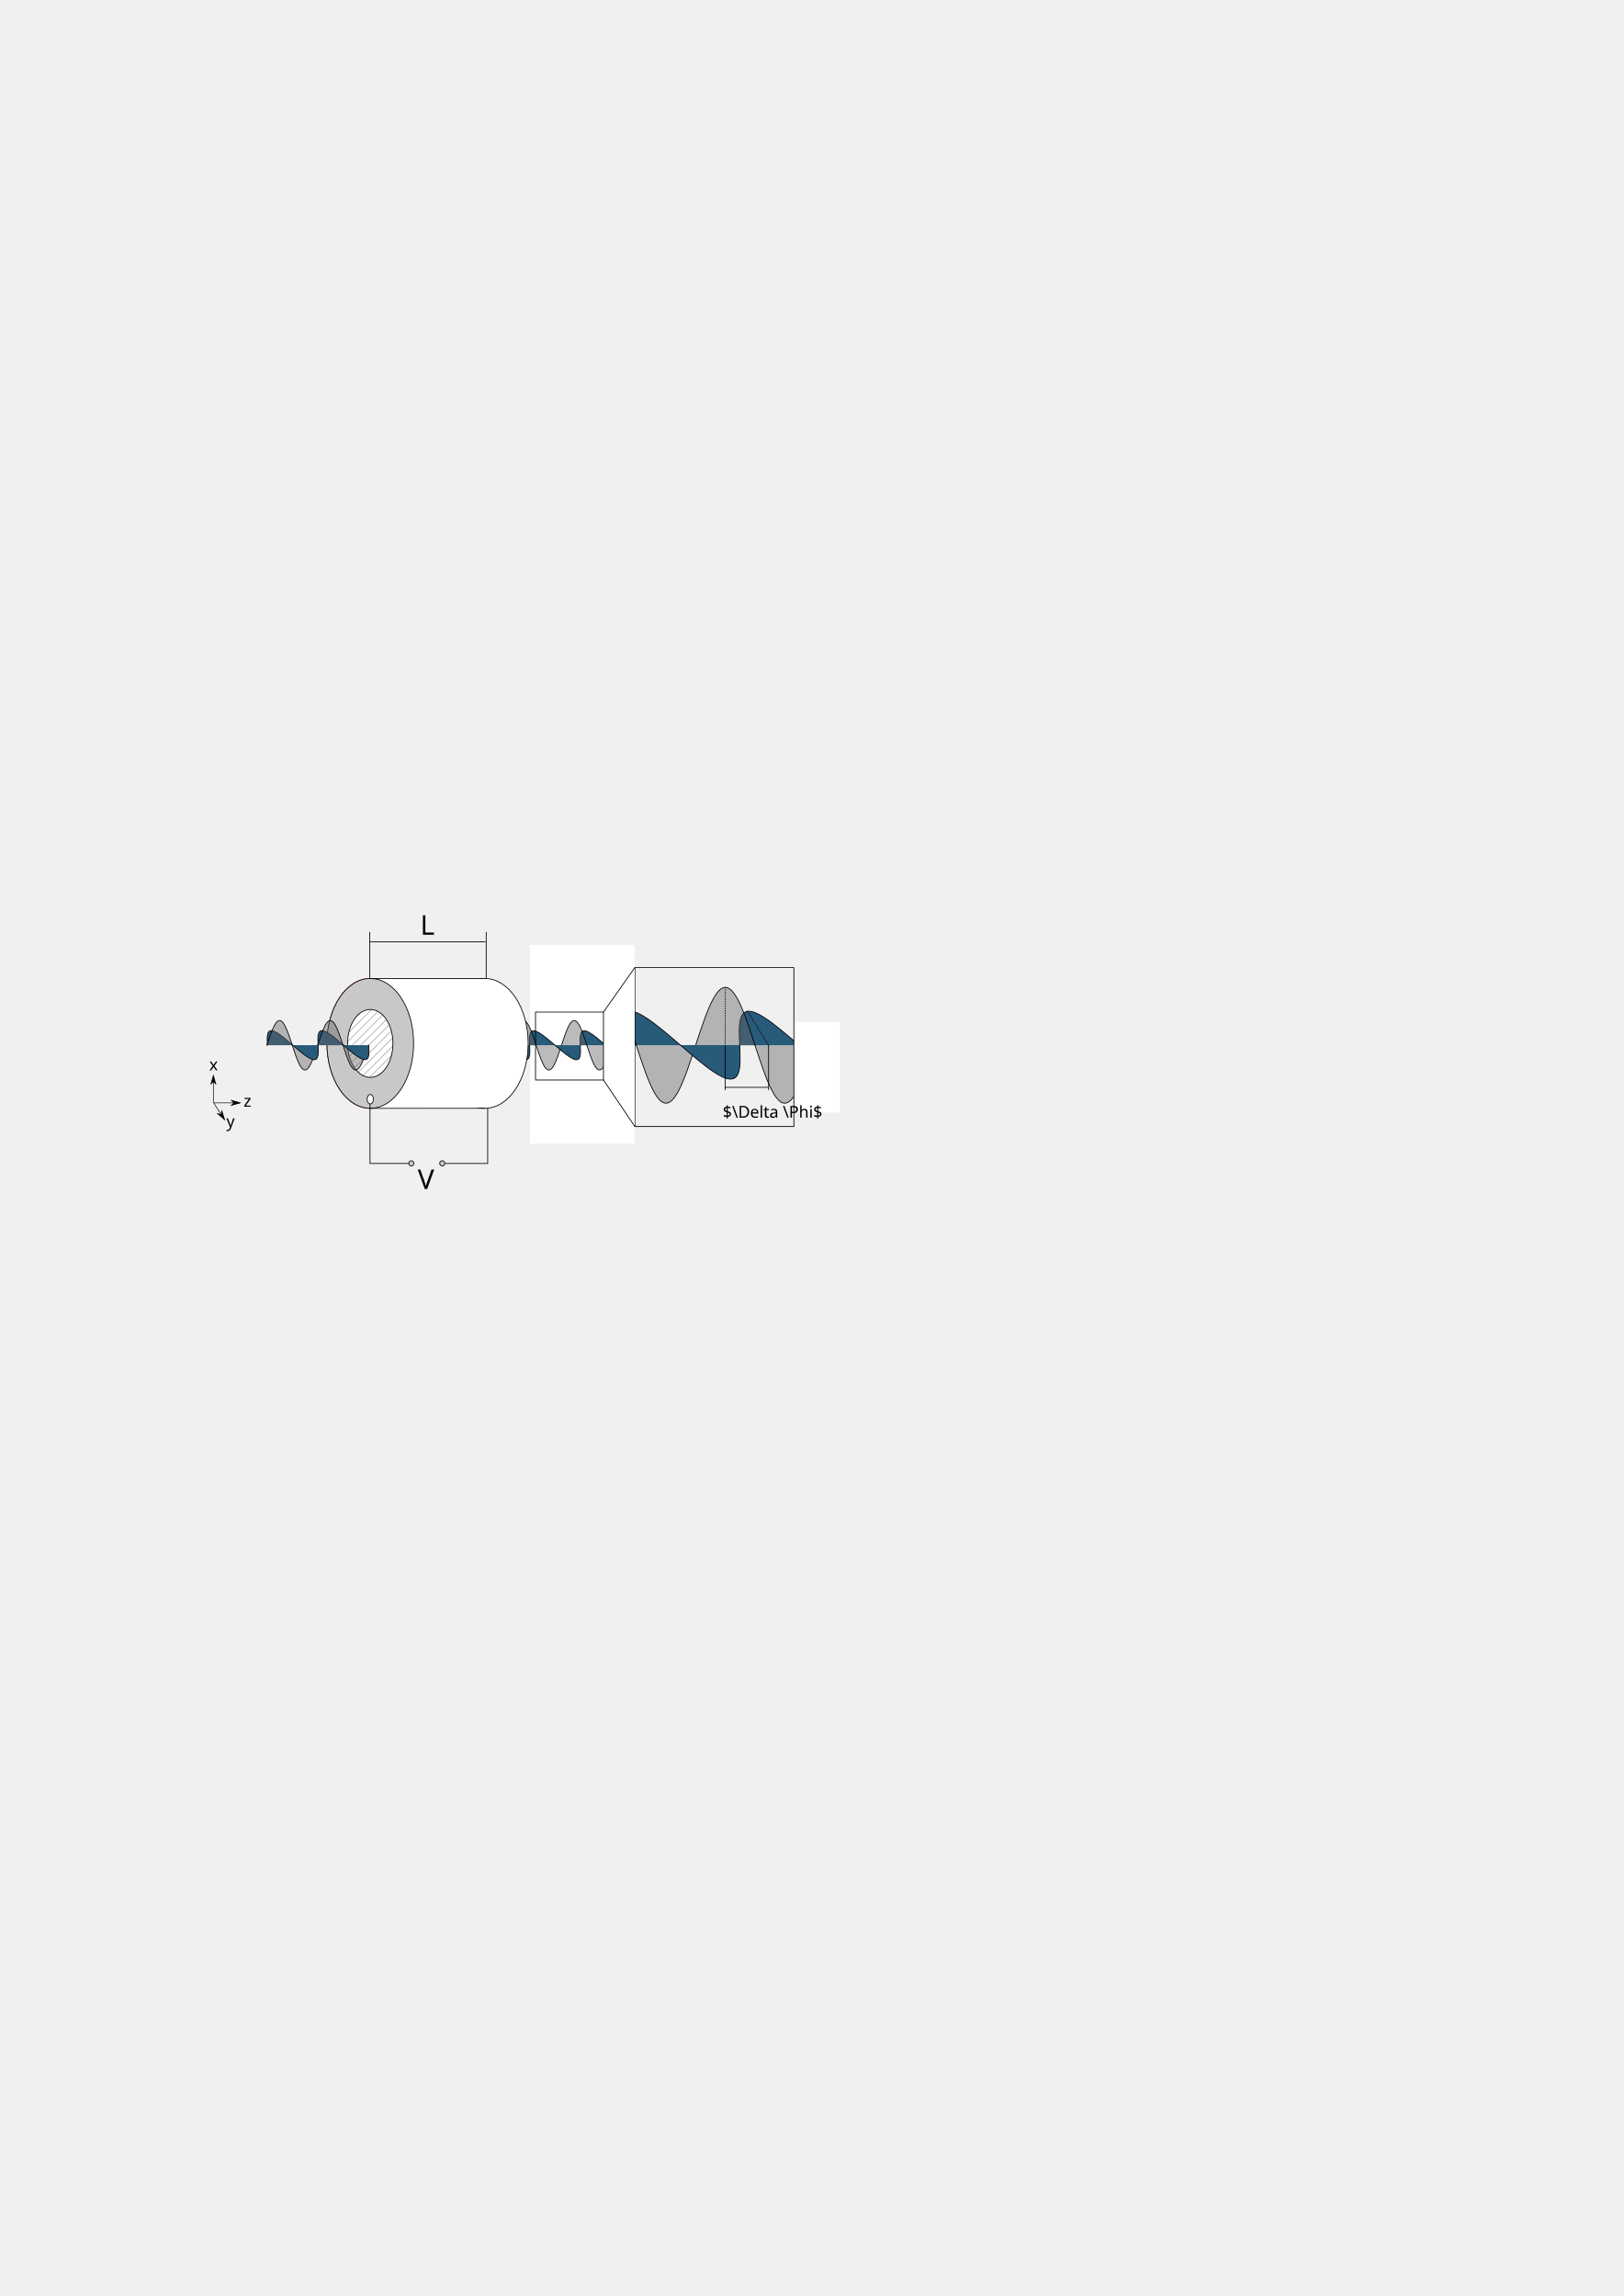
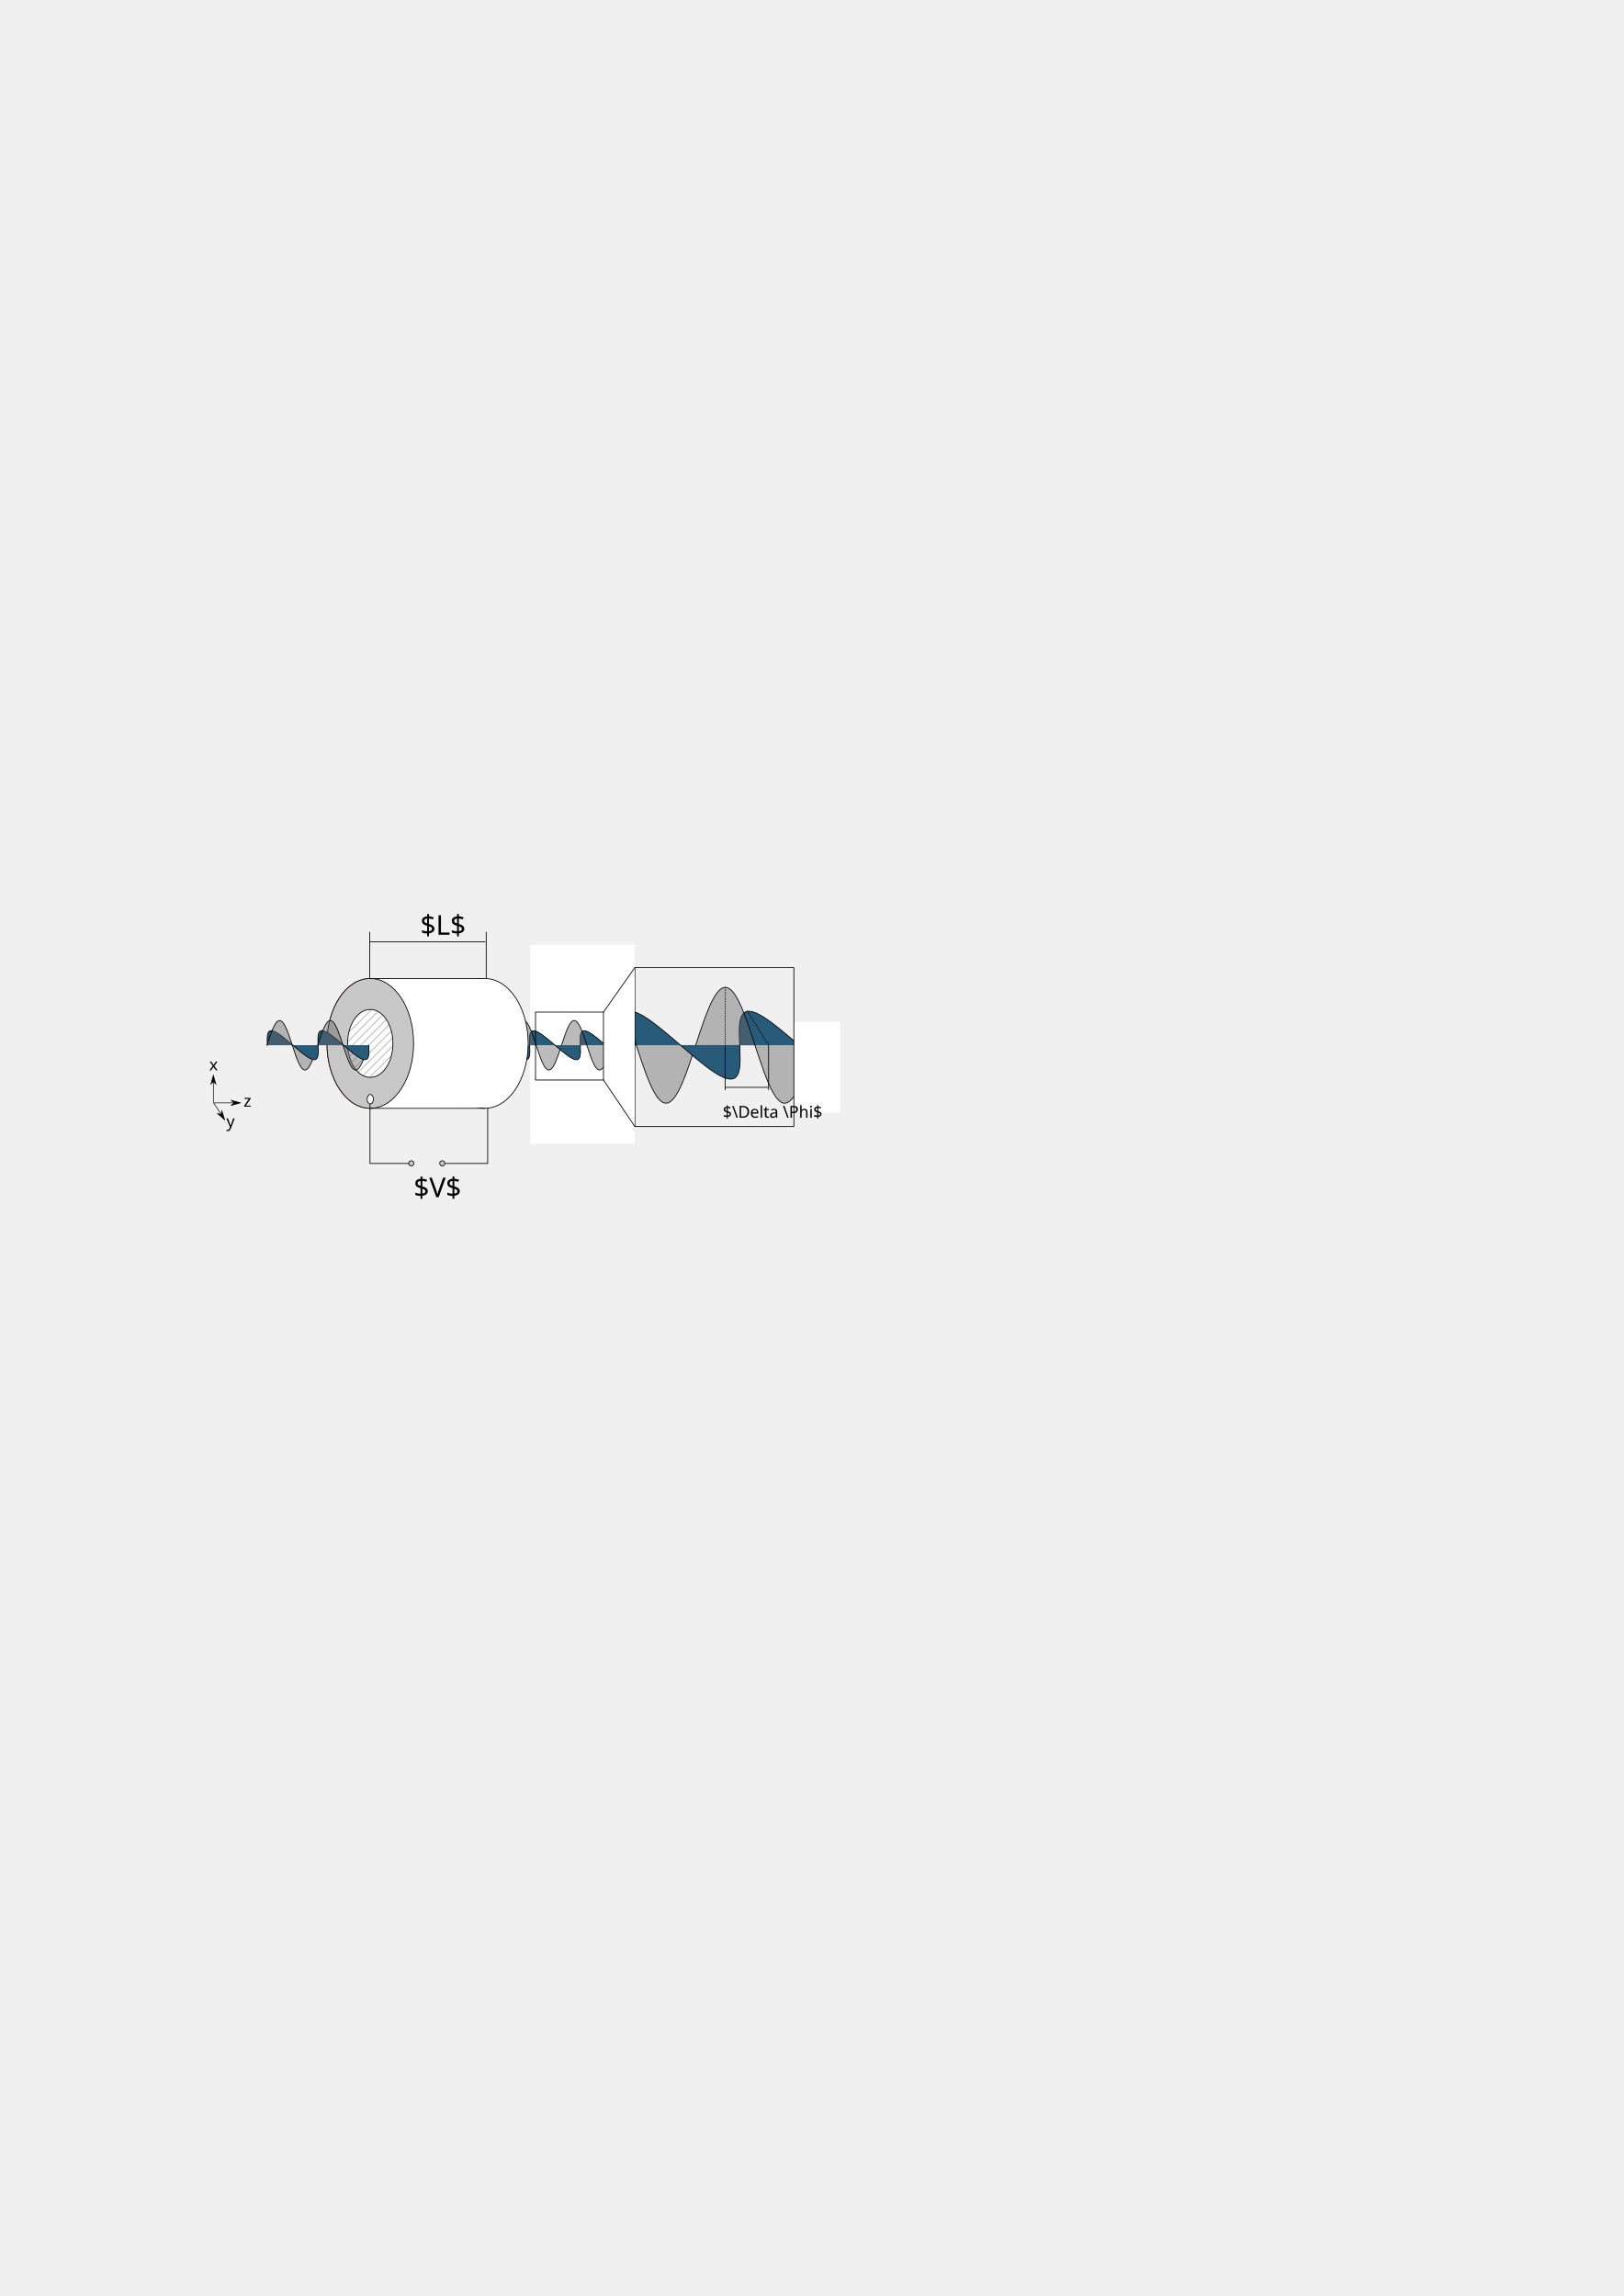
<svg xmlns="http://www.w3.org/2000/svg" xmlns:ns1="http://www.openswatchbook.org/uri/2009/osb" id="svg8" version="1.1" viewBox="0 0 210 297" height="297mm" width="210mm">
  <defs id="defs2">
    <marker orient="auto" refY="0.0" refX="0.0" id="marker4189" style="overflow:visible;">
      <path id="path4187" d="M 0.0,0.0 L 5.0,-5.0 L -12.5,0.0 L 5.0,5.0 L 0.0,0.0 z " style="fill-rule:evenodd;stroke:#000000;stroke-width:1pt;stroke-opacity:1;fill:#000000;fill-opacity:1" transform="scale(0.8) rotate(180) translate(12.5,0)" />
    </marker>
    <marker style="overflow:visible" id="Arrow1Lstart" refX="0.0" refY="0.0" orient="auto">
      <path transform="scale(0.8) translate(12.5,0)" style="fill-rule:evenodd;stroke:#000000;stroke-width:1pt;stroke-opacity:1;fill:#000000;fill-opacity:1" d="M 0.0,0.0 L 5.0,-5.0 L -12.5,0.0 L 5.0,5.0 L 0.0,0.0 z " id="path3751" />
    </marker>
    <marker style="overflow:visible;" id="Arrow1Lend" refX="0.0" refY="0.0" orient="auto">
      <path transform="scale(0.8) rotate(180) translate(12.5,0)" style="fill-rule:evenodd;stroke:#000000;stroke-width:1pt;stroke-opacity:1;fill:#000000;fill-opacity:1" d="M 0.0,0.0 L 5.0,-5.0 L -12.5,0.0 L 5.0,5.0 L 0.0,0.0 z " id="path3754" />
    </marker>
    <linearGradient ns1:paint="solid" id="linearGradient2866">
      <stop id="stop2864" offset="0" style="stop-color:#c8c8c8;stop-opacity:1;" />
    </linearGradient>
    <mask id="mask3186" maskUnits="userSpaceOnUse">
      <ellipse transform="rotate(-90)" style="fill:#ffffff;fill-opacity:1;stroke:#000003;stroke-width:0.072;stroke-linejoin:round;stroke-miterlimit:4;stroke-dasharray:none;stroke-opacity:1" id="ellipse3188" cy="44.651" cx="-89.92" rx="4.392" ry="2.931" />
    </mask>
    <mask id="mask3190" maskUnits="userSpaceOnUse">
      <ellipse transform="rotate(-90)" style="fill:#ffffff;fill-opacity:1;stroke:#000003;stroke-width:0.072;stroke-linejoin:round;stroke-miterlimit:4;stroke-dasharray:none;stroke-opacity:1" id="ellipse3192" cy="44.651" cx="-89.92" rx="4.392" ry="2.931" />
    </mask>
    <mask id="mask3194" maskUnits="userSpaceOnUse">
      <ellipse transform="rotate(-90)" style="fill:#ffffff;fill-opacity:1;stroke:#000003;stroke-width:0.072;stroke-linejoin:round;stroke-miterlimit:4;stroke-dasharray:none;stroke-opacity:1" id="ellipse3196" cy="44.651" cx="-89.92" rx="4.392" ry="2.931" />
    </mask>
    <mask id="mask3198" maskUnits="userSpaceOnUse">
      <ellipse transform="rotate(-90)" style="fill:#ffffff;fill-opacity:1;stroke:#000003;stroke-width:0.072;stroke-linejoin:round;stroke-miterlimit:4;stroke-dasharray:none;stroke-opacity:1" id="ellipse3200" cy="44.651" cx="-89.92" rx="4.392" ry="2.931" />
    </mask>
    <mask id="mask3202" maskUnits="userSpaceOnUse">
      <ellipse transform="rotate(-90)" style="fill:#ffffff;fill-opacity:1;stroke:#000003;stroke-width:0.072;stroke-linejoin:round;stroke-miterlimit:4;stroke-dasharray:none;stroke-opacity:1" id="ellipse3204" cy="44.651" cx="-89.92" rx="4.392" ry="2.931" />
    </mask>
    <mask id="mask3206" maskUnits="userSpaceOnUse">
      <ellipse transform="rotate(-90)" style="fill:#ffffff;fill-opacity:1;stroke:#000003;stroke-width:0.072;stroke-linejoin:round;stroke-miterlimit:4;stroke-dasharray:none;stroke-opacity:1" id="ellipse3208" cy="44.651" cx="-89.92" rx="4.392" ry="2.931" />
    </mask>
    <mask id="mask3210" maskUnits="userSpaceOnUse">
      <ellipse transform="rotate(-90)" style="fill:#ffffff;fill-opacity:1;stroke:#000003;stroke-width:0.072;stroke-linejoin:round;stroke-miterlimit:4;stroke-dasharray:none;stroke-opacity:1" id="ellipse3212" cy="44.651" cx="-89.92" rx="4.392" ry="2.931" />
    </mask>
    <mask id="mask3214" maskUnits="userSpaceOnUse">
      <ellipse transform="rotate(-90)" style="fill:#ffffff;fill-opacity:1;stroke:#000003;stroke-width:0.072;stroke-linejoin:round;stroke-miterlimit:4;stroke-dasharray:none;stroke-opacity:1" id="ellipse3216" cy="44.651" cx="-89.92" rx="4.392" ry="2.931" />
    </mask>
    <mask id="mask3218" maskUnits="userSpaceOnUse">
      <ellipse transform="rotate(-90)" style="fill:#ffffff;fill-opacity:1;stroke:#000003;stroke-width:0.072;stroke-linejoin:round;stroke-miterlimit:4;stroke-dasharray:none;stroke-opacity:1" id="ellipse3220" cy="44.651" cx="-89.92" rx="4.392" ry="2.931" />
    </mask>
    <mask id="mask3222" maskUnits="userSpaceOnUse">
      <ellipse transform="rotate(-90)" style="fill:#ffffff;fill-opacity:1;stroke:#000003;stroke-width:0.072;stroke-linejoin:round;stroke-miterlimit:4;stroke-dasharray:none;stroke-opacity:1" id="ellipse3224" cy="44.651" cx="-89.92" rx="4.392" ry="2.931" />
    </mask>
    <mask id="mask3226" maskUnits="userSpaceOnUse">
      <ellipse transform="rotate(-90)" style="fill:#ffffff;fill-opacity:1;stroke:#000003;stroke-width:0.072;stroke-linejoin:round;stroke-miterlimit:4;stroke-dasharray:none;stroke-opacity:1" id="ellipse3228" cy="44.651" cx="-89.92" rx="4.392" ry="2.931" />
    </mask>
    <mask id="mask3230" maskUnits="userSpaceOnUse">
      <ellipse transform="rotate(-90)" style="fill:#ffffff;fill-opacity:1;stroke:#000003;stroke-width:0.072;stroke-linejoin:round;stroke-miterlimit:4;stroke-dasharray:none;stroke-opacity:1" id="ellipse3232" cy="44.651" cx="-89.92" rx="4.392" ry="2.931" />
    </mask>
    <mask id="mask3234" maskUnits="userSpaceOnUse">
      <ellipse transform="rotate(-90)" style="fill:#ffffff;fill-opacity:1;stroke:#000003;stroke-width:0.072;stroke-linejoin:round;stroke-miterlimit:4;stroke-dasharray:none;stroke-opacity:1" id="ellipse3236" cy="44.651" cx="-89.92" rx="4.392" ry="2.931" />
    </mask>
    <mask id="mask3238" maskUnits="userSpaceOnUse">
      <ellipse transform="rotate(-90)" style="fill:#ffffff;fill-opacity:1;stroke:#000003;stroke-width:0.072;stroke-linejoin:round;stroke-miterlimit:4;stroke-dasharray:none;stroke-opacity:1" id="ellipse3240" cy="44.651" cx="-89.92" rx="4.392" ry="2.931" />
    </mask>
    <mask id="mask3242" maskUnits="userSpaceOnUse">
      <ellipse transform="rotate(-90)" style="fill:#ffffff;fill-opacity:1;stroke:#000003;stroke-width:0.072;stroke-linejoin:round;stroke-miterlimit:4;stroke-dasharray:none;stroke-opacity:1" id="ellipse3244" cy="44.651" cx="-89.92" rx="4.392" ry="2.931" />
    </mask>
    <mask id="mask3246" maskUnits="userSpaceOnUse">
      <ellipse transform="rotate(-90)" style="fill:#ffffff;fill-opacity:1;stroke:#000003;stroke-width:0.072;stroke-linejoin:round;stroke-miterlimit:4;stroke-dasharray:none;stroke-opacity:1" id="ellipse3248" cy="44.651" cx="-89.92" rx="4.392" ry="2.931" />
    </mask>
    <mask id="mask3250" maskUnits="userSpaceOnUse">
      <ellipse transform="rotate(-90)" style="fill:#ffffff;fill-opacity:1;stroke:#000003;stroke-width:0.072;stroke-linejoin:round;stroke-miterlimit:4;stroke-dasharray:none;stroke-opacity:1" id="ellipse3252" cy="44.651" cx="-89.92" rx="4.392" ry="2.931" />
    </mask>
    <mask id="mask3254" maskUnits="userSpaceOnUse">
      <ellipse transform="rotate(-90)" style="fill:#ffffff;fill-opacity:1;stroke:#000003;stroke-width:0.072;stroke-linejoin:round;stroke-miterlimit:4;stroke-dasharray:none;stroke-opacity:1" id="ellipse3256" cy="44.651" cx="-89.92" rx="4.392" ry="2.931" />
    </mask>
    <mask id="mask3258" maskUnits="userSpaceOnUse">
      <ellipse transform="rotate(-90)" style="fill:#ffffff;fill-opacity:1;stroke:#000003;stroke-width:0.072;stroke-linejoin:round;stroke-miterlimit:4;stroke-dasharray:none;stroke-opacity:1" id="ellipse3260" cy="44.651" cx="-89.92" rx="4.392" ry="2.931" />
    </mask>
    <mask id="mask3262" maskUnits="userSpaceOnUse">
      <ellipse transform="rotate(-90)" style="fill:#ffffff;fill-opacity:1;stroke:#000003;stroke-width:0.072;stroke-linejoin:round;stroke-miterlimit:4;stroke-dasharray:none;stroke-opacity:1" id="ellipse3264" cy="44.651" cx="-89.92" rx="4.392" ry="2.931" />
    </mask>
  </defs>
  <g id="layer1">
    <g style="stroke-width:0.158;stroke-miterlimit:4;stroke-dasharray:none;paint-order:markers stroke fill" transform="matrix(1.49502,0,0,1.459203,74.50124,-87.21612)" id="g1491-9-15-3-5">
      <path id="path1442-0-2-5-2-6-3-3" title="sin(x)" d="m 3.905,152.431 c -0.021,-0.451 -0.043,-0.902 -0.038,-1.31 0.005,-0.407 0.036,-0.769 0.115,-1.05 0.079,-0.282 0.205,-0.482 0.39,-0.582 0.185,-0.101 0.43,-0.101 0.734,0 0.303,0.1 0.666,0.301 1.077,0.582 0.41,0.282 0.868,0.644 1.353,1.05 0.484,0.407 0.995,0.858 1.505,1.31" style="fill:#285a79;fill-opacity:1;stroke:#000000;stroke-width:0.068;stroke-linecap:round;stroke-linejoin:round;stroke-miterlimit:4;stroke-dasharray:none;stroke-opacity:1;paint-order:normal" />
      <path id="path1442-6-6-75-6-0-93-0-6-5" title="sin(x)" d="m -1.232,152.414 c 0.511,0.451 1.021,0.902 1.505,1.31 0.484,0.407 0.942,0.769 1.353,1.05 0.41,0.282 0.773,0.482 1.077,0.582 0.304,0.101 0.548,0.101 0.734,0 0.186,-0.1 0.312,-0.301 0.39,-0.582 0.079,-0.282 0.11,-0.644 0.115,-1.05 0.005,-0.407 -0.017,-0.858 -0.038,-1.31" style="fill:#285a79;fill-opacity:1;stroke:#000000;stroke-width:0.068;stroke-linecap:round;stroke-linejoin:round;stroke-miterlimit:4;stroke-dasharray:none;stroke-opacity:1;paint-order:normal" />
      <path style="fill:#285a79;fill-opacity:1;stroke:#000000;stroke-width:0.068;stroke-linecap:round;stroke-linejoin:round;stroke-miterlimit:4;stroke-dasharray:none;stroke-opacity:1;paint-order:normal" d="m 14.158,152.431 c -0.021,-0.451 -0.043,-0.902 -0.038,-1.31 0.005,-0.407 0.036,-0.769 0.115,-1.05 0.079,-0.282 0.205,-0.482 0.39,-0.582 0.185,-0.101 0.43,-0.101 0.734,0 0.303,0.1 0.666,0.301 1.077,0.582 0.41,0.282 0.868,0.644 1.353,1.05 0.484,0.407 0.995,0.858 1.505,1.31" title="sin(x)" id="path1442-0-2-5-2-6-6" />
      <path style="fill:#636365;fill-opacity:0.435;stroke:#000000;stroke-width:0.068;stroke-linecap:round;stroke-linejoin:round;stroke-miterlimit:4;stroke-dasharray:none;stroke-opacity:1;paint-order:normal" d="m 0.078,152.432 c 0.245,-0.768 0.489,-1.535 0.734,-2.228 0.245,-0.692 0.489,-1.308 0.734,-1.787 0.245,-0.479 0.489,-0.82 0.734,-0.991 0.245,-0.172 0.489,-0.171 0.734,0 0.245,0.17 0.489,0.512 0.734,0.991 0.245,0.479 0.489,1.095 0.734,1.787 0.245,0.692 0.489,1.46 0.734,2.228" title="sin(x)" id="path1442-02-4-1-2" />
      <path id="path1442-6-3-7-2-9" title="sin(x)" d="m 5.213,152.431 c 0.245,0.768 0.489,1.535 0.734,2.228 0.245,0.692 0.489,1.308 0.734,1.787 0.245,0.479 0.489,0.82 0.734,0.991 0.245,0.172 0.489,0.171 0.734,0 0.245,-0.17 0.489,-0.512 0.734,-0.991 0.245,-0.479 0.489,-1.095 0.734,-1.787 0.245,-0.692 0.489,-1.46 0.734,-2.228" style="fill:#636365;fill-opacity:0.435;stroke:#000000;stroke-width:0.068;stroke-linecap:round;stroke-linejoin:round;stroke-miterlimit:4;stroke-dasharray:none;stroke-opacity:1;paint-order:normal" />
      <path id="path1442-0-2-5-2-6-5-1" title="sin(x)" d="m -2.005,152.431 c -0.021,-0.451 -0.043,-0.902 -0.038,-1.31 0.005,-0.407 0.036,-0.769 0.115,-1.05 0.079,-0.282 0.205,-0.482 0.39,-0.582 0.185,-0.101 0.43,-0.101 0.734,0 0.303,0.1 0.666,0.301 1.077,0.582 0.41,0.282 0.868,0.644 1.353,1.05 0.484,0.407 0.995,0.858 1.505,1.31" style="fill:#285a79;fill-opacity:1;stroke:#000000;stroke-width:0.068;stroke-linecap:round;stroke-linejoin:round;stroke-miterlimit:4;stroke-dasharray:none;stroke-opacity:1;paint-order:normal" />
      <path style="fill:#636365;fill-opacity:0.435;stroke:#000000;stroke-width:0.068;stroke-linecap:round;stroke-linejoin:round;stroke-miterlimit:4;stroke-dasharray:none;stroke-opacity:1;paint-order:normal" d="m 15.482,152.431 c 0.245,0.768 0.489,1.535 0.734,2.228 0.245,0.692 0.489,1.308 0.734,1.787 0.245,0.479 0.489,0.82 0.734,0.991 0.245,0.172 0.489,0.171 0.734,0 0.245,-0.17 0.489,-0.512 0.734,-0.991 0.245,-0.479 0.489,-1.095 0.734,-1.787 0.245,-0.692 0.489,-1.46 0.734,-2.228" title="sin(x)" id="path1442-6-3-7-2-6-2" />
      <path id="path1442-02-4-1-3-7" title="sin(x)" d="m 10.347,152.432 c 0.245,-0.768 0.489,-1.535 0.734,-2.228 0.245,-0.692 0.489,-1.308 0.734,-1.787 0.245,-0.479 0.489,-0.82 0.734,-0.991 0.245,-0.172 0.489,-0.171 0.734,0 0.245,0.17 0.489,0.512 0.734,0.991 0.245,0.479 0.489,1.095 0.734,1.787 0.245,0.692 0.489,1.46 0.734,2.228" style="fill:#636365;fill-opacity:0.435;stroke:#000000;stroke-width:0.068;stroke-linecap:round;stroke-linejoin:round;stroke-miterlimit:4;stroke-dasharray:none;stroke-opacity:1;paint-order:normal" />
      <rect style="fill:#ffffff;fill-opacity:1;stroke:none;stroke-width:0.068;stroke-linecap:round;stroke-linejoin:round;stroke-miterlimit:4;stroke-dasharray:none;stroke-opacity:1" id="rect4337-0" width="4" height="8.026" x="18.832" y="150.362" />
      <path style="fill:#285a79;fill-opacity:1;stroke:#000000;stroke-width:0.068;stroke-linecap:round;stroke-linejoin:round;stroke-miterlimit:4;stroke-dasharray:none;stroke-opacity:1;paint-order:normal" d="m 9.022,152.414 c 0.511,0.451 1.021,0.902 1.505,1.31 0.484,0.407 0.942,0.769 1.353,1.05 0.41,0.282 0.773,0.482 1.077,0.582 0.304,0.101 0.548,0.101 0.734,0 0.186,-0.1 0.312,-0.301 0.39,-0.582 0.079,-0.282 0.11,-0.644 0.115,-1.05 0.005,-0.407 -0.017,-0.858 -0.038,-1.31" title="sin(x)" id="path1442-6-6-75-6-0-93-7-9" />
      <rect style="fill:none;stroke:#000000;stroke-width:0.068;stroke-linecap:round;stroke-linejoin:round;stroke-miterlimit:4;stroke-dasharray:none" id="rect1188-3" width="13.756" height="14.093" x="5.089" y="145.543" />
      <rect y="143.54" x="-3.973" height="17.617" width="9.045" id="rect1238" style="fill:#ffffff;fill-opacity:1;stroke:none;stroke-width:0.068;stroke-linecap:round;stroke-linejoin:round;stroke-miterlimit:4;stroke-dasharray:none" />
      <path id="path1240" d="m 2.373,149.487 2.716,-3.944" style="fill:none;stroke:#000000;stroke-width:0.068;stroke-linecap:round;stroke-linejoin:miter;stroke-miterlimit:4;stroke-dasharray:none;stroke-opacity:1" />
      <path id="path1242" d="m 2.373,155.51 2.716,4.126" style="fill:none;stroke:#000000;stroke-width:0.068;stroke-linecap:round;stroke-linejoin:miter;stroke-miterlimit:4;stroke-dasharray:none;stroke-opacity:1" />
      <text transform="scale(0.9879487,1.012198)" xml:space="preserve" style="font-style:normal;font-weight:normal;font-size:1.433px;line-height:1.25;font-family:sans-serif;letter-spacing:0px;word-spacing:0px;fill:#000000;fill-opacity:1;stroke:none;stroke-width:0.179" x="12.834" y="156.936" id="text4364">
        <tspan id="tspan4362" x="12.834" y="156.936" style="font-size:1.433px;stroke-width:0.179">$\Delta \Phi$</tspan>
      </text>
      <path id="path1268" d="m 12.897,152.424 v 3.979" style="fill:none;stroke:#000000;stroke-width:0.068;stroke-linecap:butt;stroke-linejoin:miter;stroke-opacity:1;stroke-miterlimit:4;stroke-dasharray:none;stroke-dashoffset:0" />
      <path id="path1272" d="m 16.657,152.43 v 3.973" style="fill:none;stroke:#000000;stroke-width:0.068;stroke-linecap:butt;stroke-linejoin:miter;stroke-opacity:1;stroke-miterlimit:4;stroke-dasharray:none;stroke-dashoffset:0" />
      <path id="path1274" d="m 12.901,156.161 h 3.749" style="fill:none;stroke:#000000;stroke-width:0.068;stroke-linecap:butt;stroke-linejoin:miter;stroke-opacity:1;stroke-miterlimit:4;stroke-dasharray:none;stroke-dashoffset:0" />
    </g>
    <g id="g1491-9-15-3" transform="matrix(0.6388841,0,0,0.6235781,66.00974,40.1587)" style="stroke-width:0.158;stroke-miterlimit:4;stroke-dasharray:none;paint-order:markers stroke fill">
      <path style="fill:#285a79;fill-opacity:1;stroke:#000000;stroke-width:0.158;stroke-linecap:round;stroke-linejoin:round;stroke-miterlimit:4;stroke-dasharray:none;stroke-opacity:1;paint-order:normal" d="m 3.905,152.431 c -0.021,-0.451 -0.043,-0.902 -0.038,-1.31 0.005,-0.407 0.036,-0.769 0.115,-1.05 0.079,-0.282 0.205,-0.482 0.39,-0.582 0.185,-0.101 0.43,-0.101 0.734,0 0.303,0.1 0.666,0.301 1.077,0.582 0.41,0.282 0.868,0.644 1.353,1.05 0.484,0.407 0.995,0.858 1.505,1.31" title="sin(x)" id="path1442-0-2-5-2-6-3" />
      <path style="fill:#285a79;fill-opacity:1;stroke:#000000;stroke-width:0.158;stroke-linecap:round;stroke-linejoin:round;stroke-miterlimit:4;stroke-dasharray:none;stroke-opacity:1;paint-order:normal" d="m -1.232,152.414 c 0.511,0.451 1.021,0.902 1.505,1.31 0.484,0.407 0.942,0.769 1.353,1.05 0.41,0.282 0.773,0.482 1.077,0.582 0.304,0.101 0.548,0.101 0.734,0 0.186,-0.1 0.312,-0.301 0.39,-0.582 0.079,-0.282 0.11,-0.644 0.115,-1.05 0.005,-0.407 -0.017,-0.858 -0.038,-1.31" title="sin(x)" id="path1442-6-6-75-6-0-93-0-6" />
      <path id="path1442-0-2-5-2-6" title="sin(x)" d="m 14.158,152.431 c -0.021,-0.451 -0.043,-0.902 -0.038,-1.31 0.005,-0.407 0.036,-0.769 0.115,-1.05 0.079,-0.282 0.205,-0.482 0.39,-0.582 0.185,-0.101 0.43,-0.101 0.734,0 0.303,0.1 0.666,0.301 1.077,0.582 0.41,0.282 0.868,0.644 1.353,1.05 0.484,0.407 0.995,0.858 1.505,1.31" style="fill:#285a79;fill-opacity:1;stroke:#000000;stroke-width:0.158;stroke-linecap:round;stroke-linejoin:round;stroke-miterlimit:4;stroke-dasharray:none;stroke-opacity:1;paint-order:normal" />
      <path id="path1442-02-4-1" title="sin(x)" d="m 0.078,152.432 c 0.245,-0.768 0.489,-1.535 0.734,-2.228 0.245,-0.692 0.489,-1.308 0.734,-1.787 0.245,-0.479 0.489,-0.82 0.734,-0.991 0.245,-0.172 0.489,-0.171 0.734,0 0.245,0.17 0.489,0.512 0.734,0.991 0.245,0.479 0.489,1.095 0.734,1.787 0.245,0.692 0.489,1.46 0.734,2.228" style="fill:#636365;fill-opacity:0.435;stroke:#000000;stroke-width:0.158;stroke-linecap:round;stroke-linejoin:round;stroke-miterlimit:4;stroke-dasharray:none;stroke-opacity:1;paint-order:normal" />
      <path style="fill:#636365;fill-opacity:0.435;stroke:#000000;stroke-width:0.158;stroke-linecap:round;stroke-linejoin:round;stroke-miterlimit:4;stroke-dasharray:none;stroke-opacity:1;paint-order:normal" d="m 5.213,152.431 c 0.245,0.768 0.489,1.535 0.734,2.228 0.245,0.692 0.489,1.308 0.734,1.787 0.245,0.479 0.489,0.82 0.734,0.991 0.245,0.172 0.489,0.171 0.734,0 0.245,-0.17 0.489,-0.512 0.734,-0.991 0.245,-0.479 0.489,-1.095 0.734,-1.787 0.245,-0.692 0.489,-1.46 0.734,-2.228" title="sin(x)" id="path1442-6-3-7-2" />
      <path style="fill:#285a79;fill-opacity:1;stroke:#000000;stroke-width:0.158;stroke-linecap:round;stroke-linejoin:round;stroke-miterlimit:4;stroke-dasharray:none;stroke-opacity:1;paint-order:normal" d="m -2.005,152.431 c -0.021,-0.451 -0.043,-0.902 -0.038,-1.31 0.005,-0.407 0.036,-0.769 0.115,-1.05 0.079,-0.282 0.205,-0.482 0.39,-0.582 0.185,-0.101 0.43,-0.101 0.734,0 0.303,0.1 0.666,0.301 1.077,0.582 0.41,0.282 0.868,0.644 1.353,1.05 0.484,0.407 0.995,0.858 1.505,1.31" title="sin(x)" id="path1442-0-2-5-2-6-5" />
      <path id="path1442-6-3-7-2-6" title="sin(x)" d="m 15.482,152.431 c 0.245,0.768 0.489,1.535 0.734,2.228 0.245,0.692 0.489,1.308 0.734,1.787 0.245,0.479 0.489,0.82 0.734,0.991 0.245,0.172 0.489,0.171 0.734,0 0.245,-0.17 0.489,-0.512 0.734,-0.991 0.245,-0.479 0.489,-1.095 0.734,-1.787 0.245,-0.692 0.489,-1.46 0.734,-2.228" style="fill:#636365;fill-opacity:0.435;stroke:#000000;stroke-width:0.158;stroke-linecap:round;stroke-linejoin:round;stroke-miterlimit:4;stroke-dasharray:none;stroke-opacity:1;paint-order:normal" />
      <path style="fill:#636365;fill-opacity:0.435;stroke:#000000;stroke-width:0.158;stroke-linecap:round;stroke-linejoin:round;stroke-miterlimit:4;stroke-dasharray:none;stroke-opacity:1;paint-order:normal" d="m 10.347,152.432 c 0.245,-0.768 0.489,-1.535 0.734,-2.228 0.245,-0.692 0.489,-1.308 0.734,-1.787 0.245,-0.479 0.489,-0.82 0.734,-0.991 0.245,-0.172 0.489,-0.171 0.734,0 0.245,0.17 0.489,0.512 0.734,0.991 0.245,0.479 0.489,1.095 0.734,1.787 0.245,0.692 0.489,1.46 0.734,2.228" title="sin(x)" id="path1442-02-4-1-3" />
      <rect y="150.362" x="18.832" height="8.026" width="2.313" id="rect4337" style="fill:#ffffff;fill-opacity:1;stroke:none;stroke-width:0.12;stroke-linecap:round;stroke-linejoin:round;stroke-miterlimit:4;stroke-dasharray:none;stroke-opacity:1" />
      <path id="path1442-6-6-75-6-0-93-7" title="sin(x)" d="m 9.022,152.414 c 0.511,0.451 1.021,0.902 1.505,1.31 0.484,0.407 0.942,0.769 1.353,1.05 0.41,0.282 0.773,0.482 1.077,0.582 0.304,0.101 0.548,0.101 0.734,0 0.186,-0.1 0.312,-0.301 0.39,-0.582 0.079,-0.282 0.11,-0.644 0.115,-1.05 0.005,-0.407 -0.017,-0.858 -0.038,-1.31" style="fill:#285a79;fill-opacity:1;stroke:#000000;stroke-width:0.158;stroke-linecap:round;stroke-linejoin:round;stroke-miterlimit:4;stroke-dasharray:none;stroke-opacity:1;paint-order:normal" />
      <rect y="145.543" x="5.089" height="14.093" width="13.756" id="rect1188" style="fill:none;stroke:#000000;stroke-width:0.158;stroke-linecap:round;stroke-linejoin:round;stroke-miterlimit:4;stroke-dasharray:none" />
    </g>
    <path id="path1634-9" d="m 63.073,142.034 v 8.466 h -5.551" style="fill:none;stroke:#000000;stroke-width:0.1;stroke-linecap:butt;stroke-linejoin:miter;stroke-opacity:1;stroke-miterlimit:4;stroke-dasharray:none" />
    <g style="stroke-width:0.1;stroke-miterlimit:4;stroke-dasharray:none" id="g1338">
      <ellipse transform="rotate(-90)" ry="5.604" rx="8.397" cx="-134.971" cy="47.888" id="path871" style="fill:#656565;fill-opacity:1;stroke:#d32500;stroke-width:0.1;stroke-linejoin:round;stroke-miterlimit:4;stroke-dasharray:none" />
      <ellipse transform="rotate(-90)" ry="5.604" rx="8.397" cx="-134.971" cy="62.705" id="path871-3-6" style="fill:#ffffff;fill-opacity:1;stroke:#000000;stroke-width:0.1;stroke-linejoin:round;stroke-miterlimit:4;stroke-dasharray:none;stroke-opacity:1" />
      <path id="path905" d="m 47.673,143.392 14.878,-0.137 0.138,-16.684 -14.883,0.016" style="fill:#ffffff;fill-opacity:1;stroke:none;stroke-width:0.1;stroke-linecap:butt;stroke-linejoin:miter;stroke-miterlimit:4;stroke-dasharray:none;stroke-opacity:1" />
      <ellipse transform="rotate(-90)" style="fill:#c8c8c8;fill-opacity:1;stroke:#000003;stroke-width:0.1;stroke-linejoin:round;stroke-miterlimit:4;stroke-dasharray:none;stroke-opacity:1" id="path871-3" cy="47.888" cx="-134.971" rx="8.397" ry="5.604" />
      <path id="path948" d="m 47.811,143.369 14.904,-0.002" style="fill:none;stroke:#000000;stroke-width:0.1;stroke-linecap:butt;stroke-linejoin:miter;stroke-miterlimit:4;stroke-dasharray:none;stroke-opacity:1" />
      <path style="fill:none;stroke:#000000;stroke-width:0.1;stroke-linecap:butt;stroke-linejoin:miter;stroke-miterlimit:4;stroke-dasharray:none;stroke-opacity:1" d="m 47.811,126.576 14.904,-0.002" id="path948-2" />
      <ellipse transform="rotate(-90)" style="fill:#ffffff;fill-opacity:1;stroke:none;stroke-width:0.1;stroke-linejoin:round;stroke-miterlimit:4;stroke-dasharray:none;stroke-opacity:1" id="path871-3-7-9" cy="47.888" cx="-134.971" rx="4.392" ry="2.931" />
      <g style="fill:none;fill-opacity:1;stroke:#acacac;stroke-opacity:1;stroke-width:0.099;stroke-miterlimit:4;stroke-dasharray:none" transform="matrix(1.00562,0,0,1.00562,2.990198,44.53994)" id="g3283">
        <path id="path2894" d="m 40.008,86.145 9.196,-9.196" style="fill:none;fill-opacity:1;stroke:#acacac;stroke-width:0.099;stroke-linecap:butt;stroke-linejoin:miter;stroke-miterlimit:4;stroke-dasharray:none;stroke-opacity:1" mask="url(#mask3262)" />
        <path style="fill:none;fill-opacity:1;stroke:#acacac;stroke-width:0.099;stroke-linecap:butt;stroke-linejoin:miter;stroke-miterlimit:4;stroke-dasharray:none;stroke-opacity:1" d="m 40.008,87.203 9.196,-9.196" id="path2894-3" mask="url(#mask3258)" />
        <path id="path2894-3-6" d="m 40.008,88.262 9.196,-9.196" style="fill:none;fill-opacity:1;stroke:#acacac;stroke-width:0.099;stroke-linecap:butt;stroke-linejoin:miter;stroke-miterlimit:4;stroke-dasharray:none;stroke-opacity:1" mask="url(#mask3254)" />
        <path style="fill:none;fill-opacity:1;stroke:#acacac;stroke-width:0.099;stroke-linecap:butt;stroke-linejoin:miter;stroke-miterlimit:4;stroke-dasharray:none;stroke-opacity:1" d="m 40.008,89.32 9.196,-9.196" id="path2894-3-6-7" mask="url(#mask3250)" />
        <path id="path2894-3-6-7-5" d="m 40.008,90.378 9.196,-9.196" style="fill:none;fill-opacity:1;stroke:#acacac;stroke-width:0.099;stroke-linecap:butt;stroke-linejoin:miter;stroke-miterlimit:4;stroke-dasharray:none;stroke-opacity:1" mask="url(#mask3246)" />
        <path style="fill:none;fill-opacity:1;stroke:#acacac;stroke-width:0.099;stroke-linecap:butt;stroke-linejoin:miter;stroke-miterlimit:4;stroke-dasharray:none;stroke-opacity:1" d="m 40.008,91.437 9.196,-9.196" id="path2894-35" mask="url(#mask3242)" />
        <path id="path2894-3-62" d="m 40.008,92.495 9.196,-9.196" style="fill:none;fill-opacity:1;stroke:#acacac;stroke-width:0.099;stroke-linecap:butt;stroke-linejoin:miter;stroke-miterlimit:4;stroke-dasharray:none;stroke-opacity:1" mask="url(#mask3238)" />
        <path style="fill:none;fill-opacity:1;stroke:#acacac;stroke-width:0.099;stroke-linecap:butt;stroke-linejoin:miter;stroke-miterlimit:4;stroke-dasharray:none;stroke-opacity:1" d="m 40.008,93.553 9.196,-9.196" id="path2894-3-6-9" mask="url(#mask3234)" />
        <path id="path2894-3-6-7-1" d="m 40.008,94.612 9.196,-9.196" style="fill:none;fill-opacity:1;stroke:#acacac;stroke-width:0.099;stroke-linecap:butt;stroke-linejoin:miter;stroke-miterlimit:4;stroke-dasharray:none;stroke-opacity:1" mask="url(#mask3230)" />
        <path style="fill:none;fill-opacity:1;stroke:#acacac;stroke-width:0.099;stroke-linecap:butt;stroke-linejoin:miter;stroke-miterlimit:4;stroke-dasharray:none;stroke-opacity:1" d="m 40.008,95.67 9.196,-9.196" id="path2894-3-6-7-5-2" mask="url(#mask3226)" />
        <path style="fill:none;fill-opacity:1;stroke:#acacac;stroke-width:0.099;stroke-linecap:butt;stroke-linejoin:miter;stroke-miterlimit:4;stroke-dasharray:none;stroke-opacity:1" d="m 40.008,96.728 9.196,-9.196" id="path2894-7" mask="url(#mask3222)" />
        <path id="path2894-3-0" d="m 40.008,97.787 9.196,-9.196" style="fill:none;fill-opacity:1;stroke:#acacac;stroke-width:0.099;stroke-linecap:butt;stroke-linejoin:miter;stroke-miterlimit:4;stroke-dasharray:none;stroke-opacity:1" mask="url(#mask3218)" />
        <path style="fill:none;fill-opacity:1;stroke:#acacac;stroke-width:0.099;stroke-linecap:butt;stroke-linejoin:miter;stroke-miterlimit:4;stroke-dasharray:none;stroke-opacity:1" d="m 40.008,98.845 9.196,-9.196" id="path2894-3-6-93" mask="url(#mask3214)" />
        <path id="path2894-3-6-7-6" d="m 40.008,99.903 9.196,-9.196" style="fill:none;fill-opacity:1;stroke:#acacac;stroke-width:0.099;stroke-linecap:butt;stroke-linejoin:miter;stroke-miterlimit:4;stroke-dasharray:none;stroke-opacity:1" mask="url(#mask3210)" />
        <path style="fill:none;fill-opacity:1;stroke:#acacac;stroke-width:0.099;stroke-linecap:butt;stroke-linejoin:miter;stroke-miterlimit:4;stroke-dasharray:none;stroke-opacity:1" d="m 40.008,100.962 9.196,-9.196" id="path2894-3-6-7-5-0" mask="url(#mask3206)" />
        <path id="path2894-35-6" d="m 40.008,102.02 9.196,-9.196" style="fill:none;fill-opacity:1;stroke:#acacac;stroke-width:0.099;stroke-linecap:butt;stroke-linejoin:miter;stroke-miterlimit:4;stroke-dasharray:none;stroke-opacity:1" mask="url(#mask3202)" />
        <path style="fill:none;fill-opacity:1;stroke:#acacac;stroke-width:0.099;stroke-linecap:butt;stroke-linejoin:miter;stroke-miterlimit:4;stroke-dasharray:none;stroke-opacity:1" d="m 40.008,103.078 9.196,-9.196" id="path2894-3-62-2" mask="url(#mask3198)" />
      </g>
      <path mask="url(#mask3194)" style="fill:none;stroke:#000000;stroke-width:0.1;stroke-linecap:butt;stroke-linejoin:miter;stroke-miterlimit:4;stroke-dasharray:none;stroke-opacity:1" d="m 40.008,104.137 9.196,-9.196" id="path2894-3-6-9-6" />
      <path mask="url(#mask3190)" id="path2894-3-6-7-1-1" d="m 40.008,105.195 9.196,-9.196" style="fill:none;stroke:#000000;stroke-width:0.1;stroke-linecap:butt;stroke-linejoin:miter;stroke-miterlimit:4;stroke-dasharray:none;stroke-opacity:1" />
      <path mask="url(#mask3186)" style="fill:none;stroke:#000000;stroke-width:0.1;stroke-linecap:butt;stroke-linejoin:miter;stroke-miterlimit:4;stroke-dasharray:none;stroke-opacity:1" d="m 40.008,106.253 9.196,-9.196" id="path2894-3-6-7-5-2-8" />
      <ellipse ry="2.931" rx="4.392" cx="-134.971" cy="47.888" id="path871-3-7" style="fill:none;fill-opacity:1;stroke:#000003;stroke-width:0.1;stroke-linejoin:round;stroke-miterlimit:4;stroke-dasharray:none;stroke-opacity:1" transform="rotate(-90)" />
    </g>
    <path style="fill:none;stroke:#000000;stroke-width:0.1;stroke-linecap:butt;stroke-linejoin:miter;stroke-opacity:1;stroke-miterlimit:4;stroke-dasharray:none" d="m 47.853,142.217 v 8.283 h 5.022" id="path1634" />
    <ellipse transform="rotate(-90)" style="fill:#ffffff;fill-opacity:1;stroke:#000003;stroke-width:0.1;stroke-linejoin:round;stroke-miterlimit:4;stroke-dasharray:none;stroke-opacity:1" id="path871-3-7-3-6" cy="47.888" cx="-142.189" rx="0.612" ry="0.409" />
    <circle style="fill:#c8c8c8;fill-opacity:1;stroke:#000000;stroke-width:0.1;stroke-linecap:round;stroke-linejoin:round;stroke-miterlimit:4;stroke-dasharray:none;stroke-opacity:1;paint-order:normal" id="path1651" cx="53.194" cy="150.484" r="0.336" />
    <circle r="0.336" cy="150.484" cx="-57.202" id="path1651-4" style="fill:#c8c8c8;fill-opacity:1;stroke:#000000;stroke-width:0.1;stroke-linecap:round;stroke-linejoin:round;stroke-miterlimit:4;stroke-dasharray:none;stroke-opacity:1;paint-order:normal" transform="scale(-1,1)" />
-     <text xml:space="preserve" style="font-style:normal;font-weight:normal;font-size:3.528px;line-height:1.25;font-family:sans-serif;letter-spacing:0px;word-spacing:0px;fill:#000000;fill-opacity:1;stroke:none;stroke-width:0.1;stroke-miterlimit:4;stroke-dasharray:none" x="54.028" y="153.801" id="text1673">
-       <tspan id="tspan1671" x="54.028" y="153.801" style="font-size:3.528px;stroke-width:0.1;stroke-miterlimit:4;stroke-dasharray:none">V</tspan>
+     <text xml:space="preserve" style="font-style:normal;font-weight:normal;font-size:3.528px;line-height:1.25;font-family:sans-serif;letter-spacing:0px;word-spacing:0px;fill:#000000;fill-opacity:1;stroke:none;stroke-width:0.1;stroke-miterlimit:4;stroke-dasharray:none" x="53.499" y="154.859" id="text1673">
+       <tspan id="tspan1671" x="53.499" y="154.859" style="font-size:3.528px;stroke-width:0.1;stroke-miterlimit:4;stroke-dasharray:none">$V$</tspan>
    </text>
    <path style="fill:none;stroke:#000000;stroke-width:0.1;stroke-linecap:butt;stroke-linejoin:miter;stroke-opacity:1;stroke-miterlimit:4;stroke-dasharray:none" d="m 47.811,126.576 v -6.028" id="path1675" />
    <path style="fill:none;stroke:#000000;stroke-width:0.1;stroke-linecap:butt;stroke-linejoin:miter;stroke-opacity:1;stroke-miterlimit:4;stroke-dasharray:none" d="M 47.828,121.828 H 62.789" id="path1677" />
    <path id="path1675-7" d="m 62.884,126.576 v -6.028" style="fill:none;stroke:#000000;stroke-width:0.1;stroke-linecap:butt;stroke-linejoin:miter;stroke-opacity:1;stroke-miterlimit:4;stroke-dasharray:none" />
    <text id="text1673-8" y="120.916" x="54.357" style="font-style:normal;font-weight:normal;font-size:3.528px;line-height:1.25;font-family:sans-serif;letter-spacing:0px;word-spacing:0px;fill:#000000;fill-opacity:1;stroke:none;stroke-width:0.1;stroke-miterlimit:4;stroke-dasharray:none" xml:space="preserve">
-       <tspan style="font-size:3.528px;stroke-width:0.1;stroke-miterlimit:4;stroke-dasharray:none" y="120.916" x="54.357" id="tspan1671-4">L</tspan>
+       <tspan style="font-size:3.528px;stroke-width:0.1;stroke-miterlimit:4;stroke-dasharray:none" y="120.916" x="54.357" id="tspan1671-4">$L$</tspan>
    </text>
    <g id="g1491-9-15-2" transform="matrix(0.6388841,0,0,0.6235781,34.47134,40.1587)" style="stroke-width:0.158;stroke-miterlimit:4;stroke-dasharray:none;paint-order:markers stroke fill">
      <path id="path1442-0-2-5-2-3" title="sin(x)" d="m 0.172,152.414 c -0.021,-0.451 -0.043,-0.902 -0.038,-1.31 0.005,-0.407 0.036,-0.769 0.115,-1.05 0.079,-0.282 0.205,-0.482 0.39,-0.582 0.185,-0.101 0.43,-0.101 0.734,0 0.303,0.1 0.666,0.301 1.077,0.582 0.41,0.282 0.868,0.644 1.353,1.05 0.484,0.407 0.995,0.858 1.505,1.31" style="fill:#285a79;fill-opacity:1;stroke:#000000;stroke-width:0.158;stroke-linecap:round;stroke-linejoin:round;stroke-miterlimit:4;stroke-dasharray:none;stroke-opacity:1;paint-order:normal" />
      <path id="path1442-02-4-7" title="sin(x)" d="m 0.078,152.432 c 0.245,-0.768 0.489,-1.535 0.734,-2.228 0.245,-0.692 0.489,-1.308 0.734,-1.787 0.245,-0.479 0.489,-0.82 0.734,-0.991 0.245,-0.172 0.489,-0.171 0.734,0 0.245,0.17 0.489,0.512 0.734,0.991 0.245,0.479 0.489,1.095 0.734,1.787 0.245,0.692 0.489,1.46 0.734,2.228" style="fill:#636365;fill-opacity:0.435;stroke:#000000;stroke-width:0.158;stroke-linecap:round;stroke-linejoin:round;stroke-miterlimit:4;stroke-dasharray:none;stroke-opacity:1;paint-order:normal" />
      <path style="fill:#636365;fill-opacity:0.435;stroke:#000000;stroke-width:0.158;stroke-linecap:round;stroke-linejoin:round;stroke-miterlimit:4;stroke-dasharray:none;stroke-opacity:1;paint-order:normal" d="m 5.213,152.431 c 0.245,0.768 0.489,1.535 0.734,2.228 0.245,0.692 0.489,1.308 0.734,1.787 0.245,0.479 0.489,0.82 0.734,0.991 0.245,0.172 0.489,0.171 0.734,0 0.245,-0.17 0.489,-0.512 0.734,-0.991 0.245,-0.479 0.489,-1.095 0.734,-1.787 0.245,-0.692 0.489,-1.46 0.734,-2.228" title="sin(x)" id="path1442-6-3-7-5" />
      <path style="fill:#285a79;fill-opacity:1;stroke:#000000;stroke-width:0.158;stroke-linecap:round;stroke-linejoin:round;stroke-miterlimit:4;stroke-dasharray:none;stroke-opacity:1;paint-order:normal" d="m 5.306,152.414 c 0.511,0.451 1.021,0.902 1.505,1.31 0.484,0.407 0.942,0.769 1.353,1.05 0.41,0.282 0.773,0.482 1.077,0.582 0.304,0.101 0.548,0.101 0.734,0 0.186,-0.1 0.312,-0.301 0.39,-0.582 0.079,-0.282 0.11,-0.644 0.115,-1.05 0.005,-0.407 -0.017,-0.858 -0.038,-1.31" title="sin(x)" id="path1442-6-6-75-6-0-9" />
    </g>
    <g style="stroke-width:0.158;stroke-miterlimit:4;stroke-dasharray:none;paint-order:markers stroke fill" transform="matrix(0.6388841,0,0,0.6235781,41.03081,40.1587)" id="g1491-9-15-2-2">
      <path style="fill:#285a79;fill-opacity:1;stroke:#000000;stroke-width:0.158;stroke-linecap:round;stroke-linejoin:round;stroke-miterlimit:4;stroke-dasharray:none;stroke-opacity:1;paint-order:normal" d="m 0.172,152.414 c -0.021,-0.451 -0.043,-0.902 -0.038,-1.31 0.005,-0.407 0.036,-0.769 0.115,-1.05 0.079,-0.282 0.205,-0.482 0.39,-0.582 0.185,-0.101 0.43,-0.101 0.734,0 0.303,0.1 0.666,0.301 1.077,0.582 0.41,0.282 0.868,0.644 1.353,1.05 0.484,0.407 0.995,0.858 1.505,1.31" title="sin(x)" id="path1442-0-2-5-2-3-2" />
      <path style="fill:#636365;fill-opacity:0.435;stroke:#000000;stroke-width:0.158;stroke-linecap:round;stroke-linejoin:round;stroke-miterlimit:4;stroke-dasharray:none;stroke-opacity:1;paint-order:normal" d="m 0.078,152.432 c 0.245,-0.768 0.489,-1.535 0.734,-2.228 0.245,-0.692 0.489,-1.308 0.734,-1.787 0.245,-0.479 0.489,-0.82 0.734,-0.991 0.245,-0.172 0.489,-0.171 0.734,0 0.245,0.17 0.489,0.512 0.734,0.991 0.245,0.479 0.489,1.095 0.734,1.787 0.245,0.692 0.489,1.46 0.734,2.228" title="sin(x)" id="path1442-02-4-7-8" />
      <path id="path1442-6-3-7-5-9" title="sin(x)" d="m 5.213,152.431 c 0.245,0.768 0.489,1.535 0.734,2.228 0.245,0.692 0.489,1.308 0.734,1.787 0.245,0.479 0.489,0.82 0.734,0.991 0.245,0.172 0.489,0.171 0.734,0 0.245,-0.17 0.489,-0.512 0.734,-0.991 0.245,-0.479 0.489,-1.095 0.734,-1.787 0.245,-0.692 0.489,-1.46 0.734,-2.228" style="fill:#636365;fill-opacity:0.435;stroke:#000000;stroke-width:0.158;stroke-linecap:round;stroke-linejoin:round;stroke-miterlimit:4;stroke-dasharray:none;stroke-opacity:1;paint-order:normal" />
      <path id="path1442-6-6-75-6-0-9-7" title="sin(x)" d="m 5.306,152.414 c 0.511,0.451 1.021,0.902 1.505,1.31 0.484,0.407 0.942,0.769 1.353,1.05 0.41,0.282 0.773,0.482 1.077,0.582 0.304,0.101 0.548,0.101 0.734,0 0.186,-0.1 0.312,-0.301 0.39,-0.582 0.079,-0.282 0.11,-0.644 0.115,-1.05 0.005,-0.407 -0.017,-0.858 -0.038,-1.31" style="fill:#285a79;fill-opacity:1;stroke:#000000;stroke-width:0.158;stroke-linecap:round;stroke-linejoin:round;stroke-miterlimit:4;stroke-dasharray:none;stroke-opacity:1;paint-order:normal" />
    </g>
    <path id="path3749" d="m 29.042,144.835 -1.412,-2.175 h 3.43" style="fill:none;stroke:#000000;stroke-width:0.081;stroke-linecap:butt;stroke-linejoin:miter;stroke-miterlimit:4;stroke-dasharray:none;stroke-opacity:1;marker-start:url(#Arrow1Lstart);marker-end:url(#Arrow1Lend)" />
    <path id="path4161" d="m 27.597,142.626 v -3.511" style="fill:none;stroke:#000000;stroke-width:0.079;stroke-linecap:butt;stroke-linejoin:miter;stroke-miterlimit:4;stroke-dasharray:none;stroke-opacity:1;marker-end:url(#marker4189)" />
    <text id="text1673-1" y="143.157" x="31.501" style="font-style:normal;font-weight:normal;font-size:2.117px;line-height:1.25;font-family:sans-serif;letter-spacing:0px;word-spacing:0px;fill:#000000;fill-opacity:1;stroke:none;stroke-width:0.1;stroke-miterlimit:4;stroke-dasharray:none" xml:space="preserve">
      <tspan style="font-size:2.117px;stroke-width:0.1;stroke-miterlimit:4;stroke-dasharray:none" y="143.157" x="31.501" id="tspan1671-9">z</tspan>
    </text>
    <text xml:space="preserve" style="font-style:normal;font-weight:normal;font-size:2.117px;line-height:1.25;font-family:sans-serif;letter-spacing:0px;word-spacing:0px;fill:#000000;fill-opacity:1;stroke:none;stroke-width:0.1;stroke-miterlimit:4;stroke-dasharray:none" x="29.276" y="145.806" id="text1673-1-4">
      <tspan id="tspan1671-9-7" x="29.276" y="145.806" style="font-size:2.117px;stroke-width:0.1;stroke-miterlimit:4;stroke-dasharray:none">y</tspan>
    </text>
    <text xml:space="preserve" style="font-style:normal;font-weight:normal;font-size:2.117px;line-height:1.25;font-family:sans-serif;letter-spacing:0px;word-spacing:0px;fill:#000000;fill-opacity:1;stroke:none;stroke-width:0.1;stroke-miterlimit:4;stroke-dasharray:none" x="27.06" y="138.463" id="text1673-1-8">
      <tspan id="tspan1671-9-4" x="27.06" y="138.463" style="font-size:2.117px;stroke-width:0.1;stroke-miterlimit:4;stroke-dasharray:none">x</tspan>
    </text>
    <path id="path1244" d="m 93.823,127.724 -0.041,7.477" style="fill:none;stroke:#000000;stroke-width:0.1;stroke-linecap:round;stroke-linejoin:miter;stroke-opacity:1;stroke-miterlimit:4;stroke-dasharray:0.1,0.2;stroke-dashoffset:0" />
    <path id="path1246" d="m 96.663,130.786 2.741,4.424" style="fill:none;stroke:#000000;stroke-width:0.1;stroke-linecap:round;stroke-linejoin:miter;stroke-opacity:1;stroke-miterlimit:4;stroke-dasharray:0.1,0.2;stroke-dashoffset:0" />
  </g>
  <g id="layer2" style="display:none">
    <path id="path865" d="m 38.971,127.5 v 15 l 12.99,7.5 v -15 z" style="fill:#e2e1e1;fill-opacity:1;stroke:#000000;stroke-width:0.265px;stroke-linecap:butt;stroke-linejoin:miter;stroke-opacity:1" />
    <path id="path867" d="m 51.962,135 12.99,-7.5 v 15 L 51.962,150" style="fill:#adadad;fill-opacity:1;stroke:#000000;stroke-width:0.265px;stroke-linecap:butt;stroke-linejoin:miter;stroke-opacity:1" />
    <path id="path869" d="m 38.971,127.5 12.99,-7.5 12.99,7.5 -12.99,7.5 z" style="fill:#656565;fill-opacity:1;stroke:#000000;stroke-width:0.265px;stroke-linecap:butt;stroke-linejoin:miter;stroke-opacity:1" />
  </g>
</svg>
